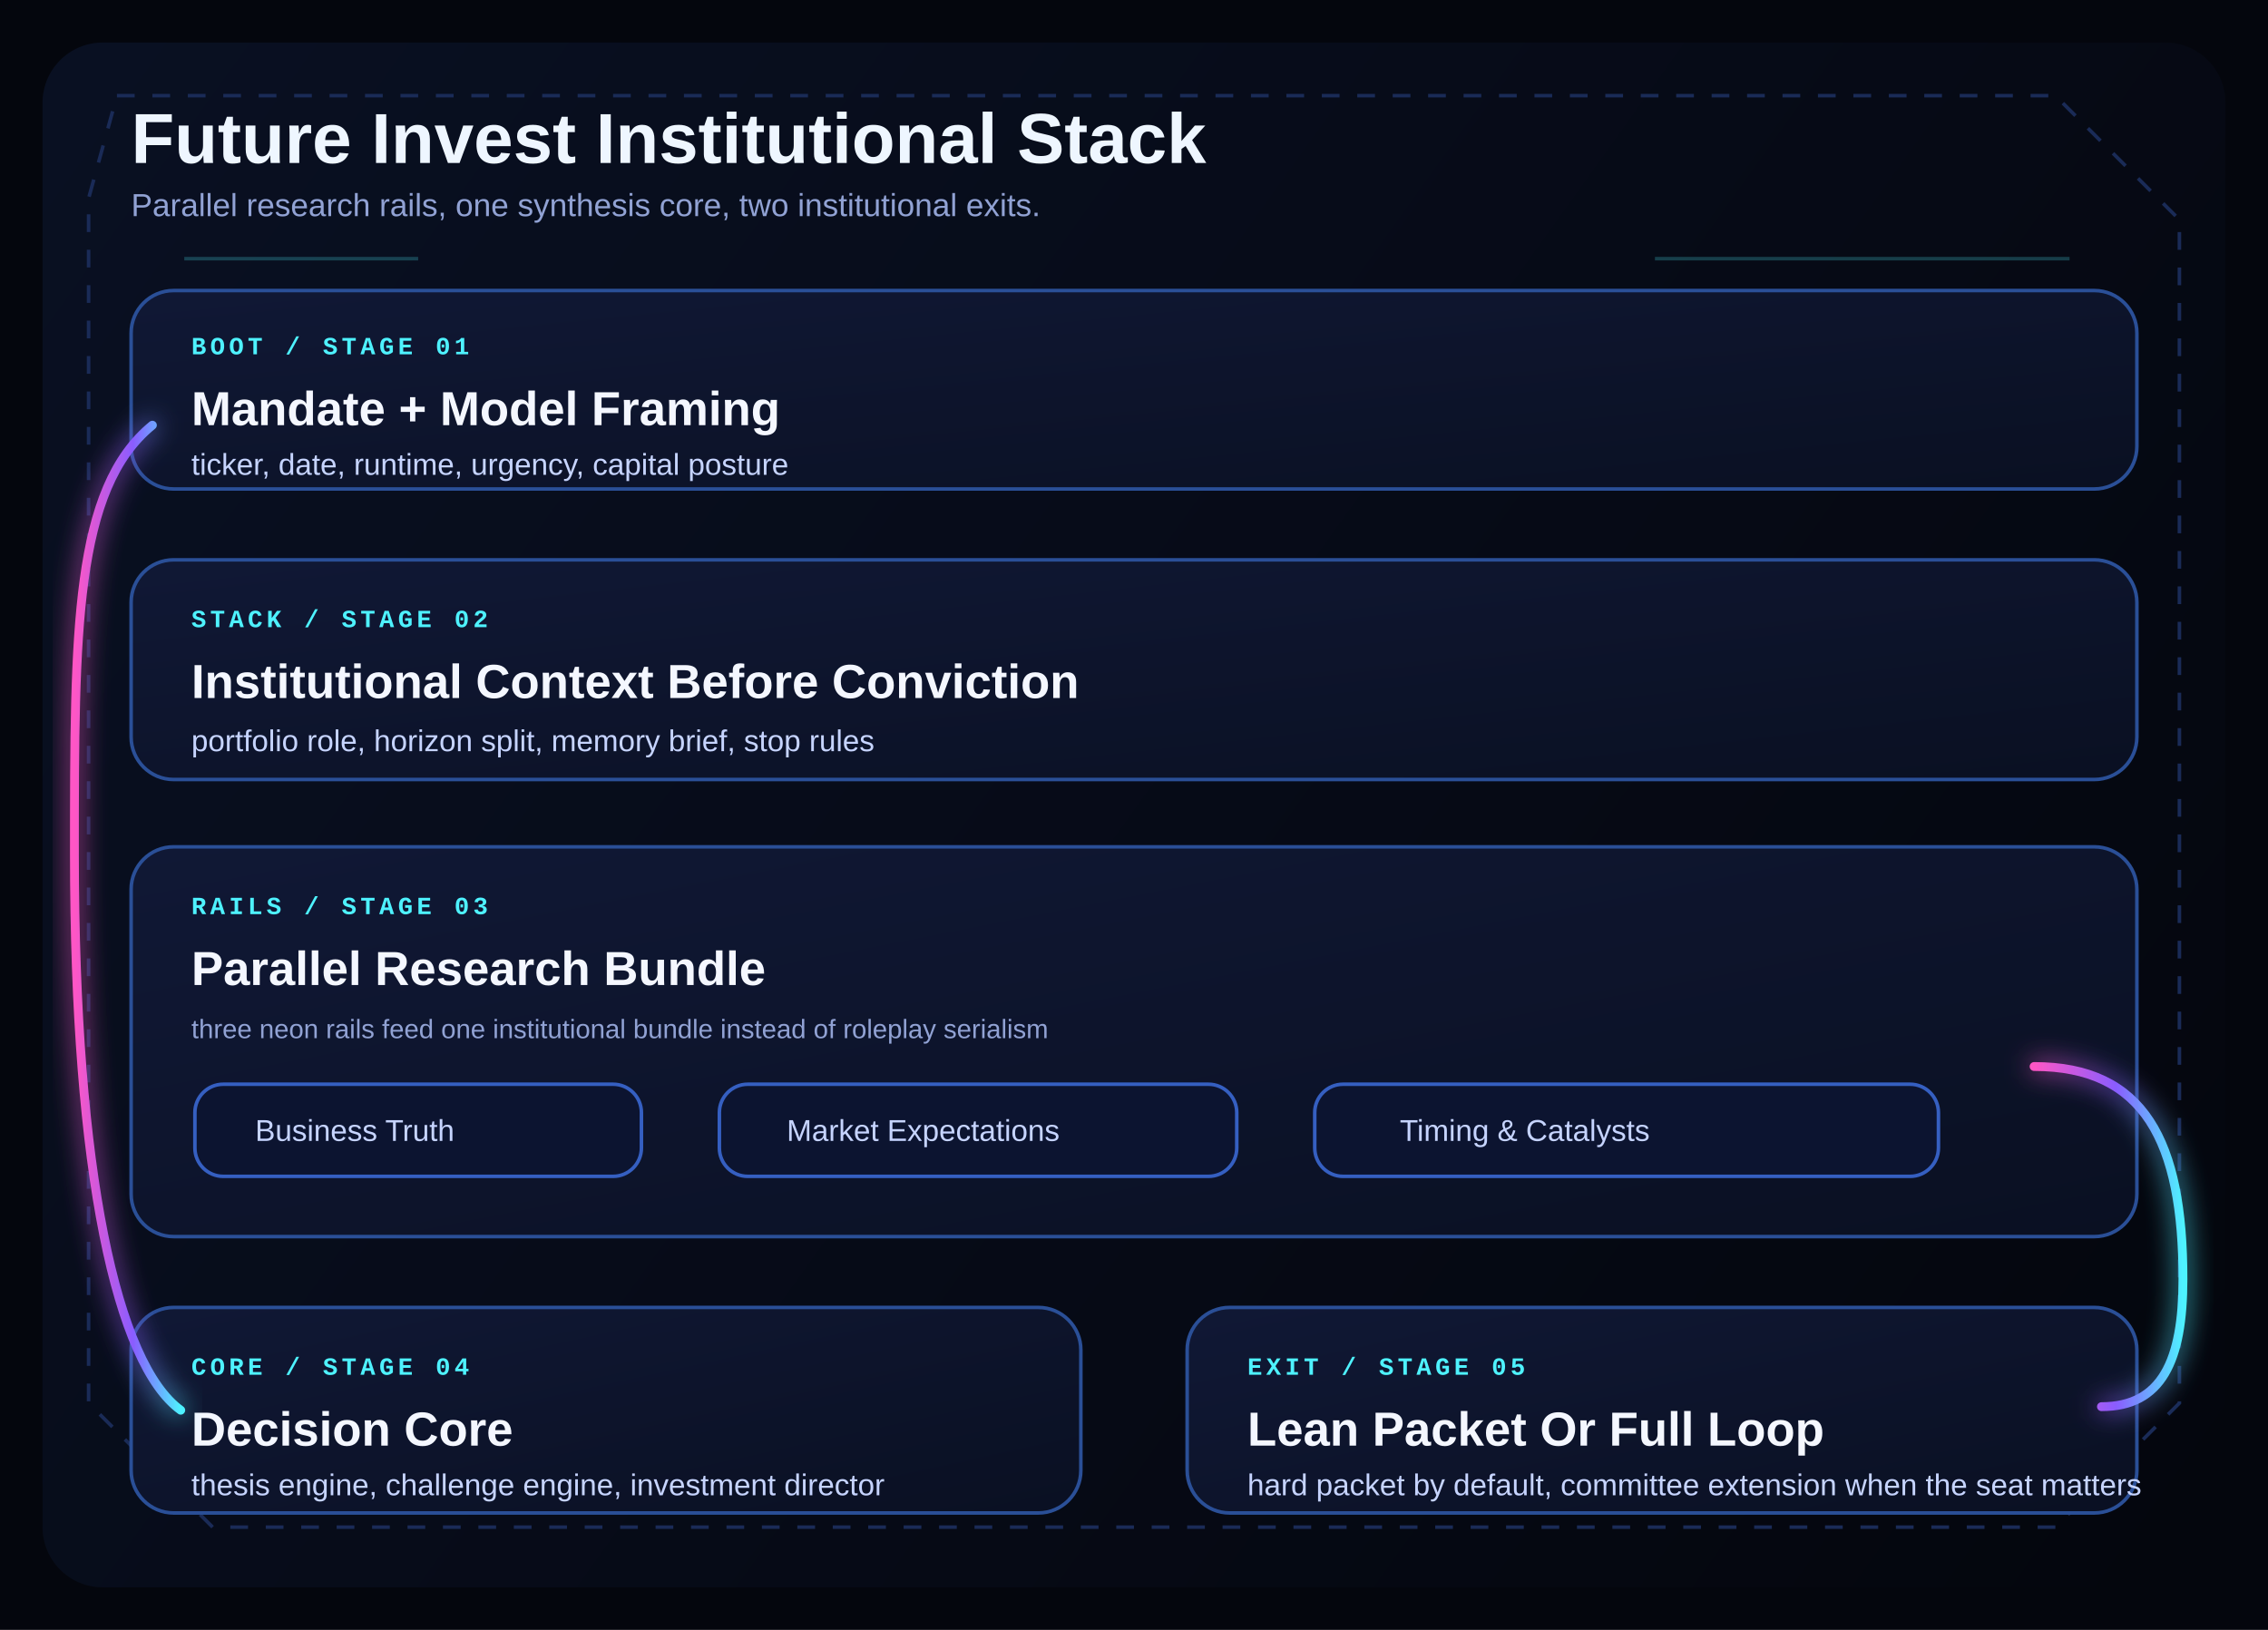
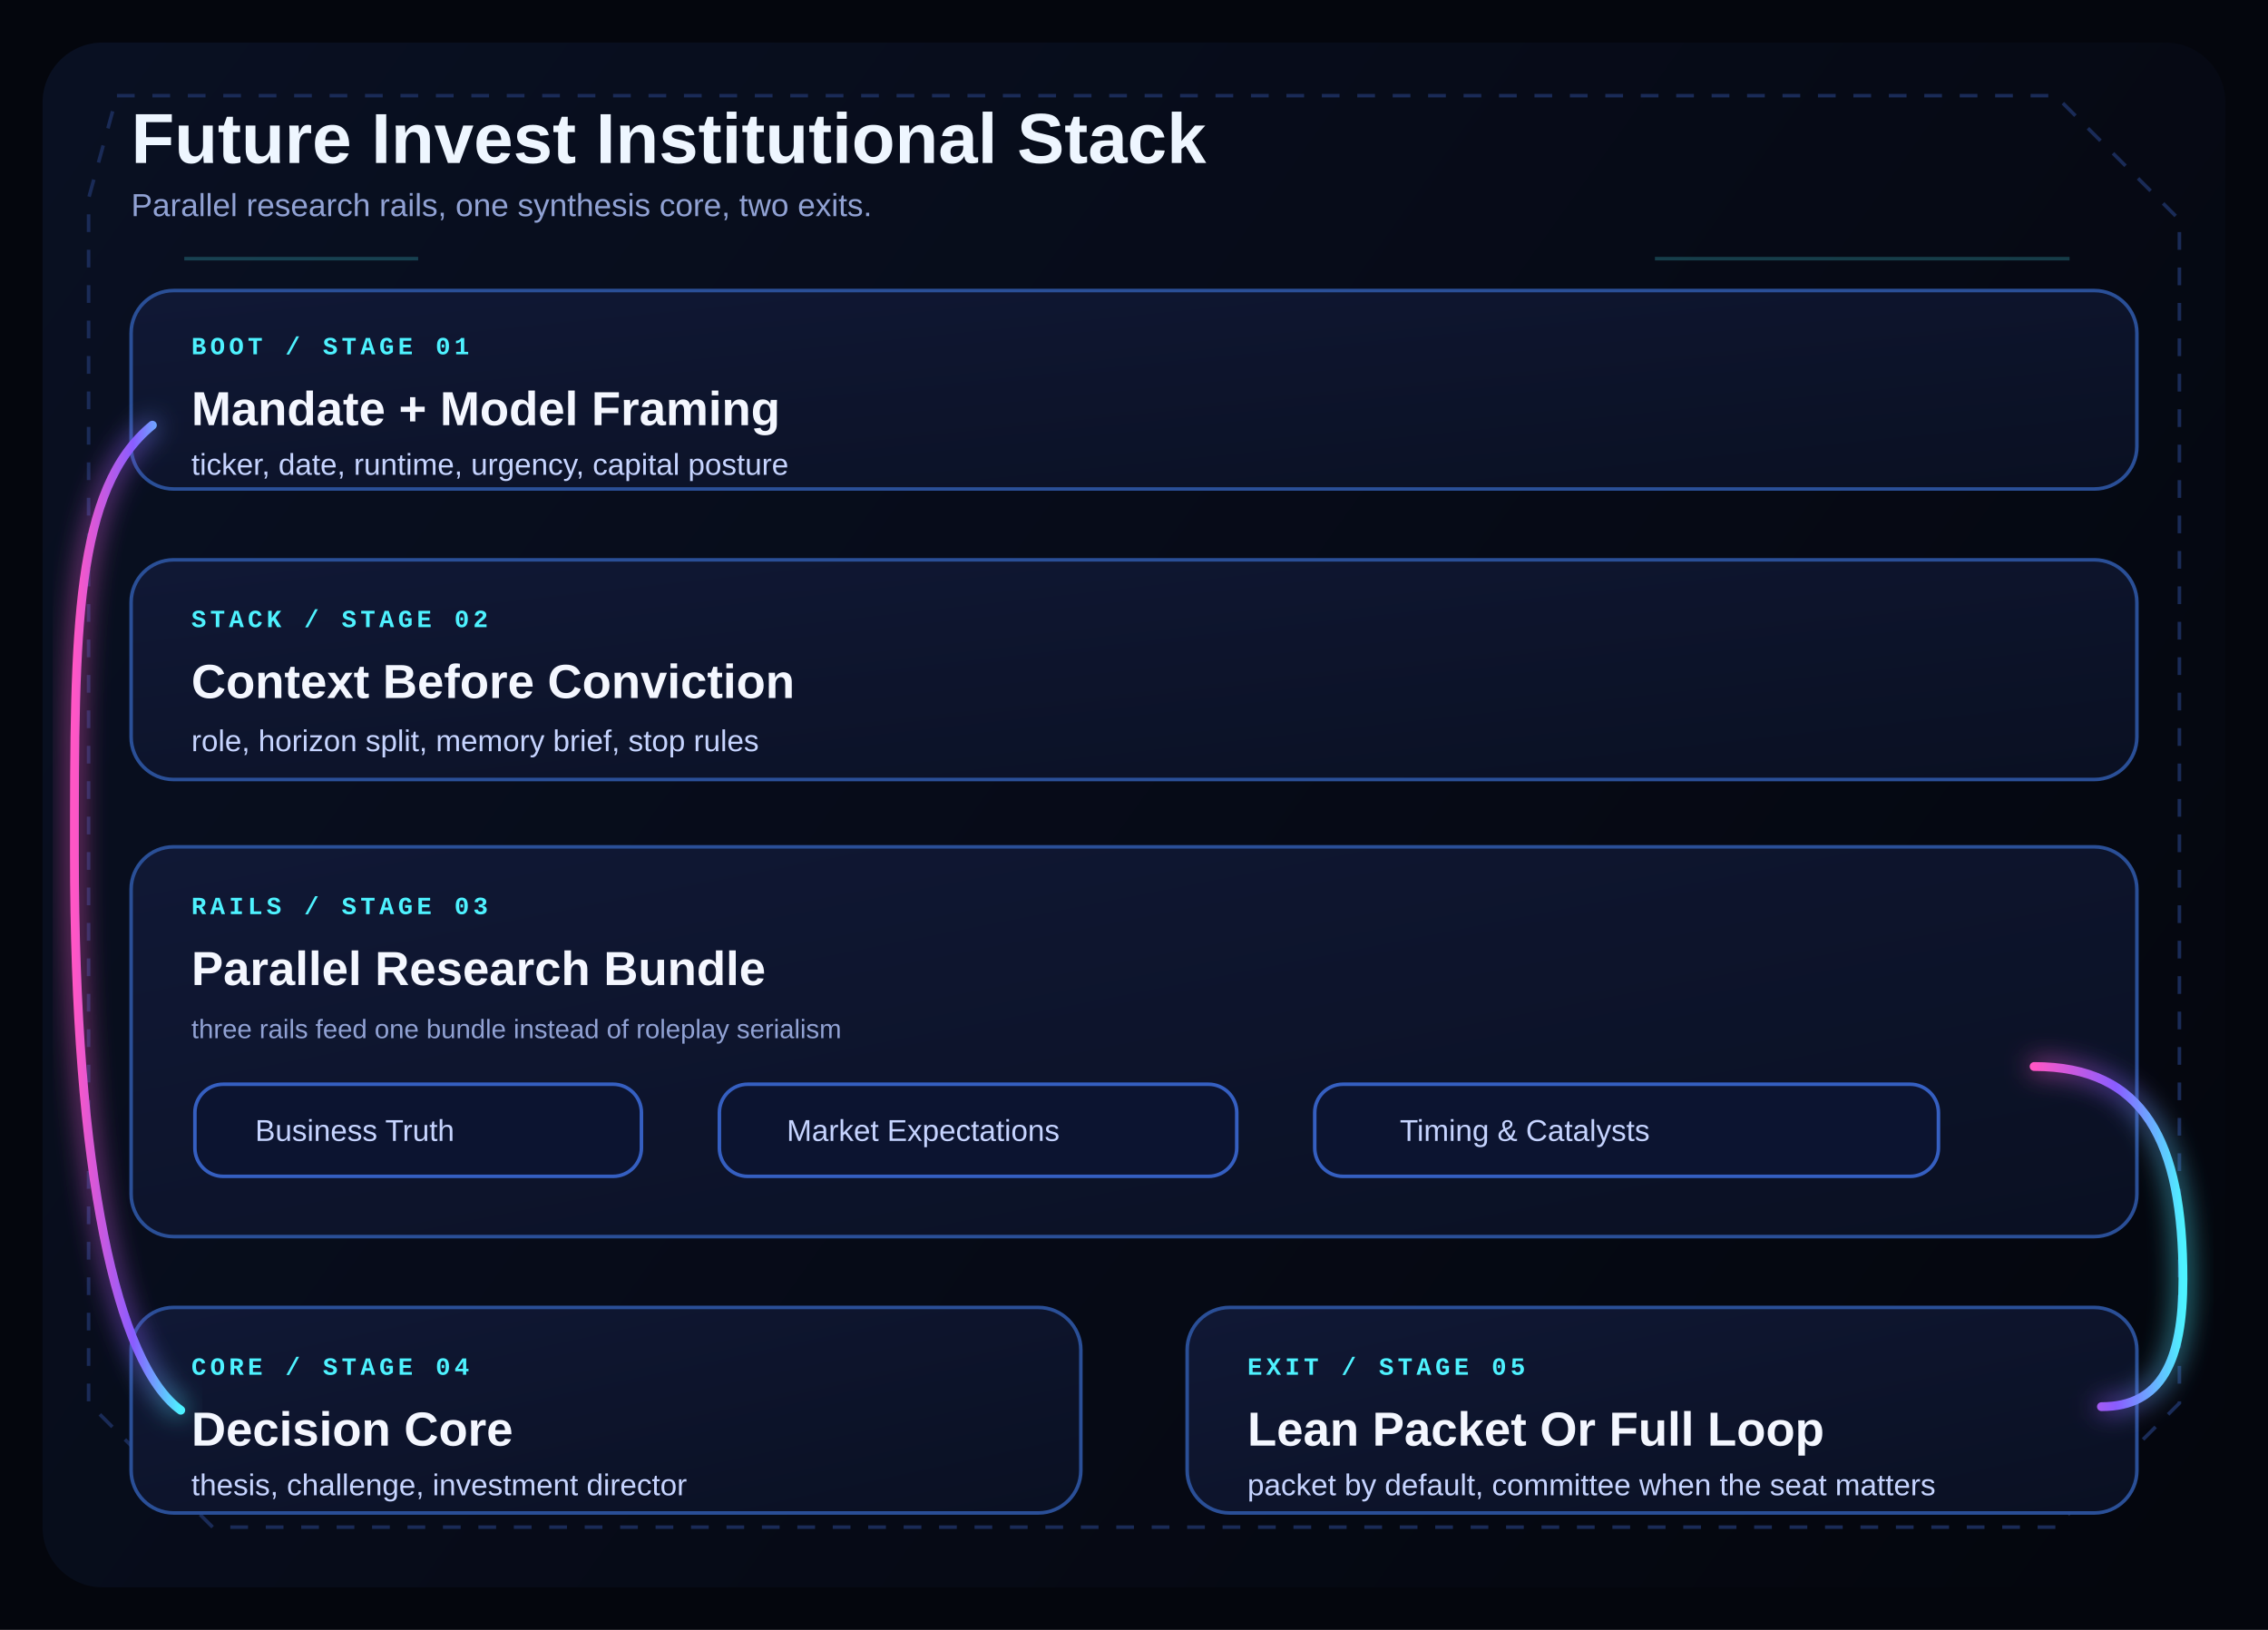
<svg xmlns="http://www.w3.org/2000/svg" width="1280" height="920" viewBox="0 0 1280 920" role="img" aria-labelledby="title desc">
  <defs>
    <linearGradient id="stack-bg" x1="44" y1="34" x2="1232" y2="886" gradientUnits="userSpaceOnUse">
      <stop offset="0%" stop-color="#091022" />
      <stop offset="100%" stop-color="#04060d" />
    </linearGradient>
    <linearGradient id="stack-panel" x1="0%" y1="0%" x2="100%" y2="100%">
      <stop offset="0%" stop-color="#101835" />
      <stop offset="100%" stop-color="#0a1022" />
    </linearGradient>
    <linearGradient id="stack-line" x1="0%" y1="0%" x2="100%" y2="0%">
      <stop offset="0%" stop-color="#ff57c5" />
      <stop offset="55%" stop-color="#8a5cff" />
      <stop offset="100%" stop-color="#4ef2ff" />
    </linearGradient>
    <filter id="stack-glow" x="-20%" y="-20%" width="140%" height="140%">
      <feGaussianBlur stdDeviation="7" result="blur" />
      <feMerge>
        <feMergeNode in="blur" />
        <feMergeNode in="SourceGraphic" />
      </feMerge>
    </filter>
    <style>
      .title { font: 700 40px Arial, Helvetica, sans-serif; fill: #eef6ff; }
      .subtitle { font: 400 18px Arial, Helvetica, sans-serif; fill: #91a2d4; }
      .kicker { font: 700 14px "Courier New", monospace; fill: #4ef2ff; letter-spacing: 2.2px; }
      .heading { font: 700 27px Arial, Helvetica, sans-serif; fill: #f4f7ff; }
      .body { font: 400 17px Arial, Helvetica, sans-serif; fill: #c6d4ff; }
      .small { font: 400 15px Arial, Helvetica, sans-serif; fill: #91a2d4; }
      .panel { fill: url(#stack-panel); stroke: #2a4f97; stroke-width: 2; }
      .chip { fill: #0c1430; stroke: #355fc1; stroke-width: 2; }
      .line { fill: none; stroke: url(#stack-line); stroke-width: 5; stroke-linecap: round; stroke-linejoin: round; filter: url(#stack-glow); }
      .guide { fill: none; stroke: #1a2b57; stroke-width: 2; stroke-dasharray: 10 10; }
      .scan { fill: none; stroke: #4ef2ff; stroke-width: 2; opacity: 0.22; }
    </style>
  </defs>
  <rect width="1280" height="920" fill="#04060d" />
  <rect x="24" y="24" width="1232" height="872" rx="34" fill="url(#stack-bg)" />
  <path d="M66 54H1160L1230 124V792L1160 862H120L50 792V112L66 54Z" class="guide" />
  <text x="74" y="92" class="title">Future Invest Institutional Stack</text>
-   <text x="74" y="122" class="subtitle">Parallel research rails, one synthesis core, two institutional exits.</text>
+   <text x="74" y="122" class="subtitle">Parallel research rails, one synthesis core, two exits.</text>
  <rect x="74" y="164" width="1132" height="112" rx="24" class="panel" />
  <text x="108" y="200" class="kicker">BOOT / STAGE 01</text>
  <text x="108" y="240" class="heading">Mandate + Model Framing</text>
  <text x="108" y="268" class="body">ticker, date, runtime, urgency, capital posture</text>
  <rect x="74" y="316" width="1132" height="124" rx="24" class="panel" />
  <text x="108" y="354" class="kicker">STACK / STAGE 02</text>
-   <text x="108" y="394" class="heading">Institutional Context Before Conviction</text>
-   <text x="108" y="424" class="body">portfolio role, horizon split, memory brief, stop rules</text>
+   <text x="108" y="394" class="heading">Context Before Conviction</text>
+   <text x="108" y="424" class="body">role, horizon split, memory brief, stop rules</text>
  <rect x="74" y="478" width="1132" height="220" rx="24" class="panel" />
  <text x="108" y="516" class="kicker">RAILS / STAGE 03</text>
  <text x="108" y="556" class="heading">Parallel Research Bundle</text>
-   <text x="108" y="586" class="small">three neon rails feed one institutional bundle instead of roleplay serialism</text>
+   <text x="108" y="586" class="small">three rails feed one bundle instead of roleplay serialism</text>
  <rect x="110" y="612" width="252" height="52" rx="16" class="chip" />
  <text x="144" y="644" class="body">Business Truth</text>
  <rect x="406" y="612" width="292" height="52" rx="16" class="chip" />
  <text x="444" y="644" class="body">Market Expectations</text>
  <rect x="742" y="612" width="352" height="52" rx="16" class="chip" />
  <text x="790" y="644" class="body">Timing &amp; Catalysts</text>
  <rect x="74" y="738" width="536" height="116" rx="24" class="panel" />
  <text x="108" y="776" class="kicker">CORE / STAGE 04</text>
  <text x="108" y="816" class="heading">Decision Core</text>
-   <text x="108" y="844" class="body">thesis engine, challenge engine, investment director</text>
+   <text x="108" y="844" class="body">thesis, challenge, investment director</text>
  <rect x="670" y="738" width="536" height="116" rx="24" class="panel" />
  <text x="704" y="776" class="kicker">EXIT / STAGE 05</text>
  <text x="704" y="816" class="heading">Lean Packet Or Full Loop</text>
-   <text x="704" y="844" class="body">hard packet by default, committee extension when the seat matters</text>
+   <text x="704" y="844" class="body">packet by default, committee when the seat matters</text>
  <path d="M640 276V316" class="line" />
  <path d="M640 440V478" class="line" />
  <path d="M640 698V738" class="line" />
  <path d="M610 796H670" class="line" />
  <path d="M1186 794C1220 794 1232 768 1232 722C1232 644 1210 602 1148 602" class="line" />
  <path d="M86 240C42 276 42 356 42 482C42 662 66 770 102 796" class="line" />
  <path d="M104 146H236" class="scan" />
  <path d="M934 146H1168" class="scan" />
</svg>
